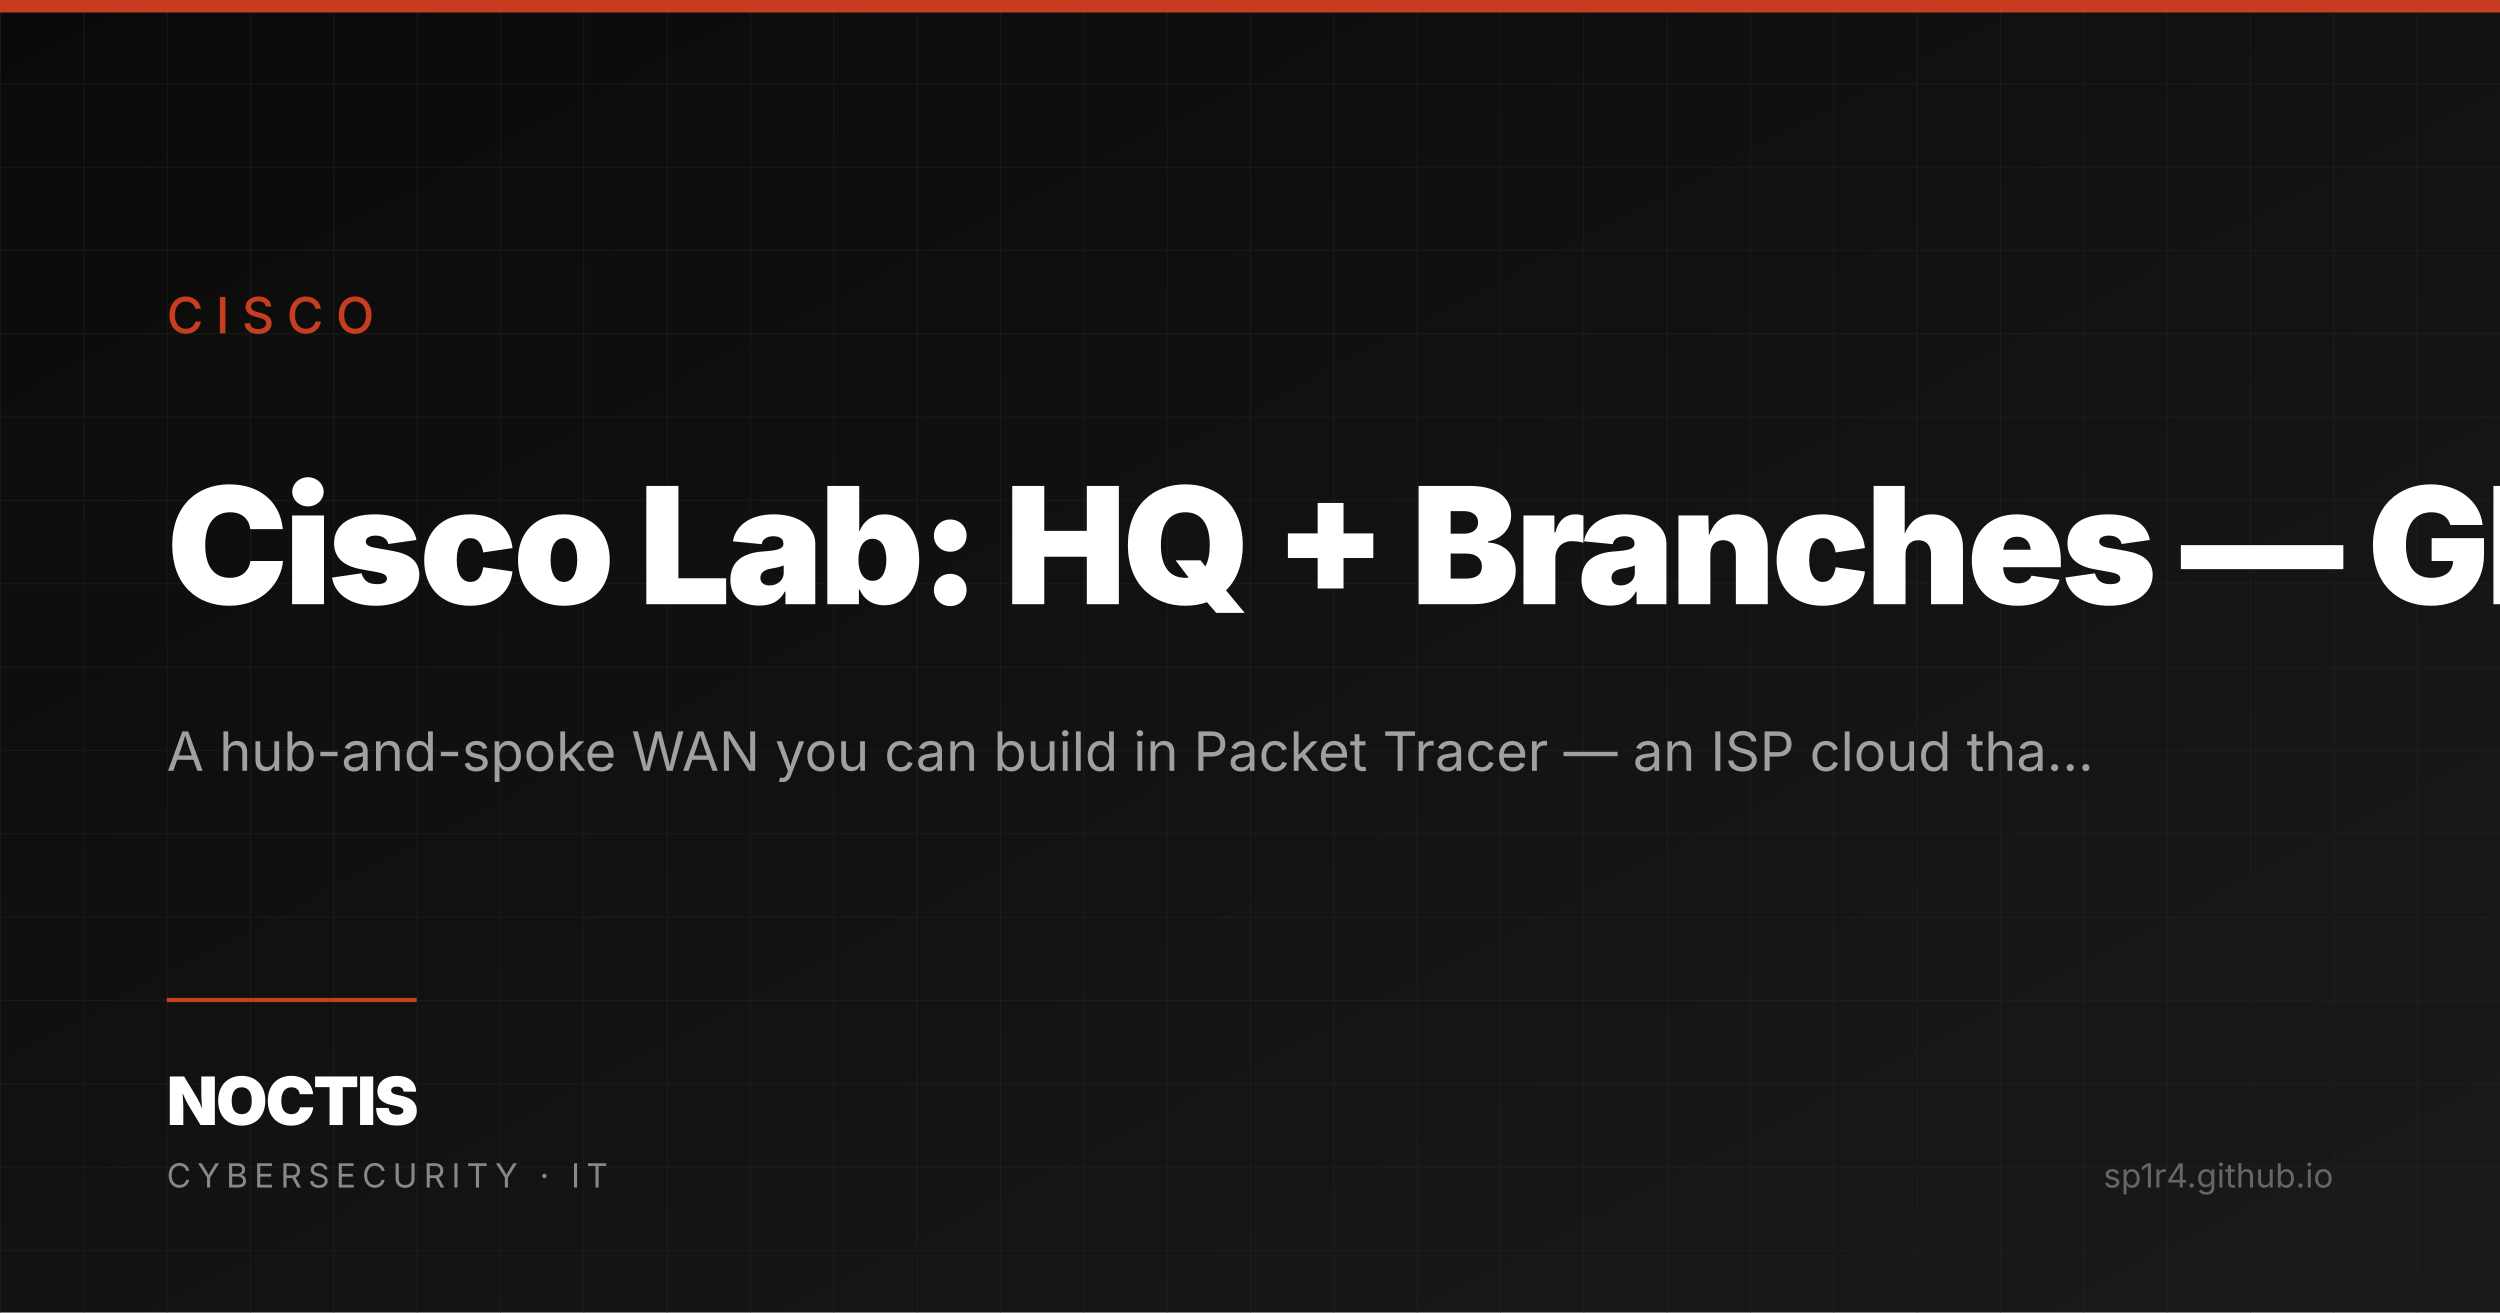
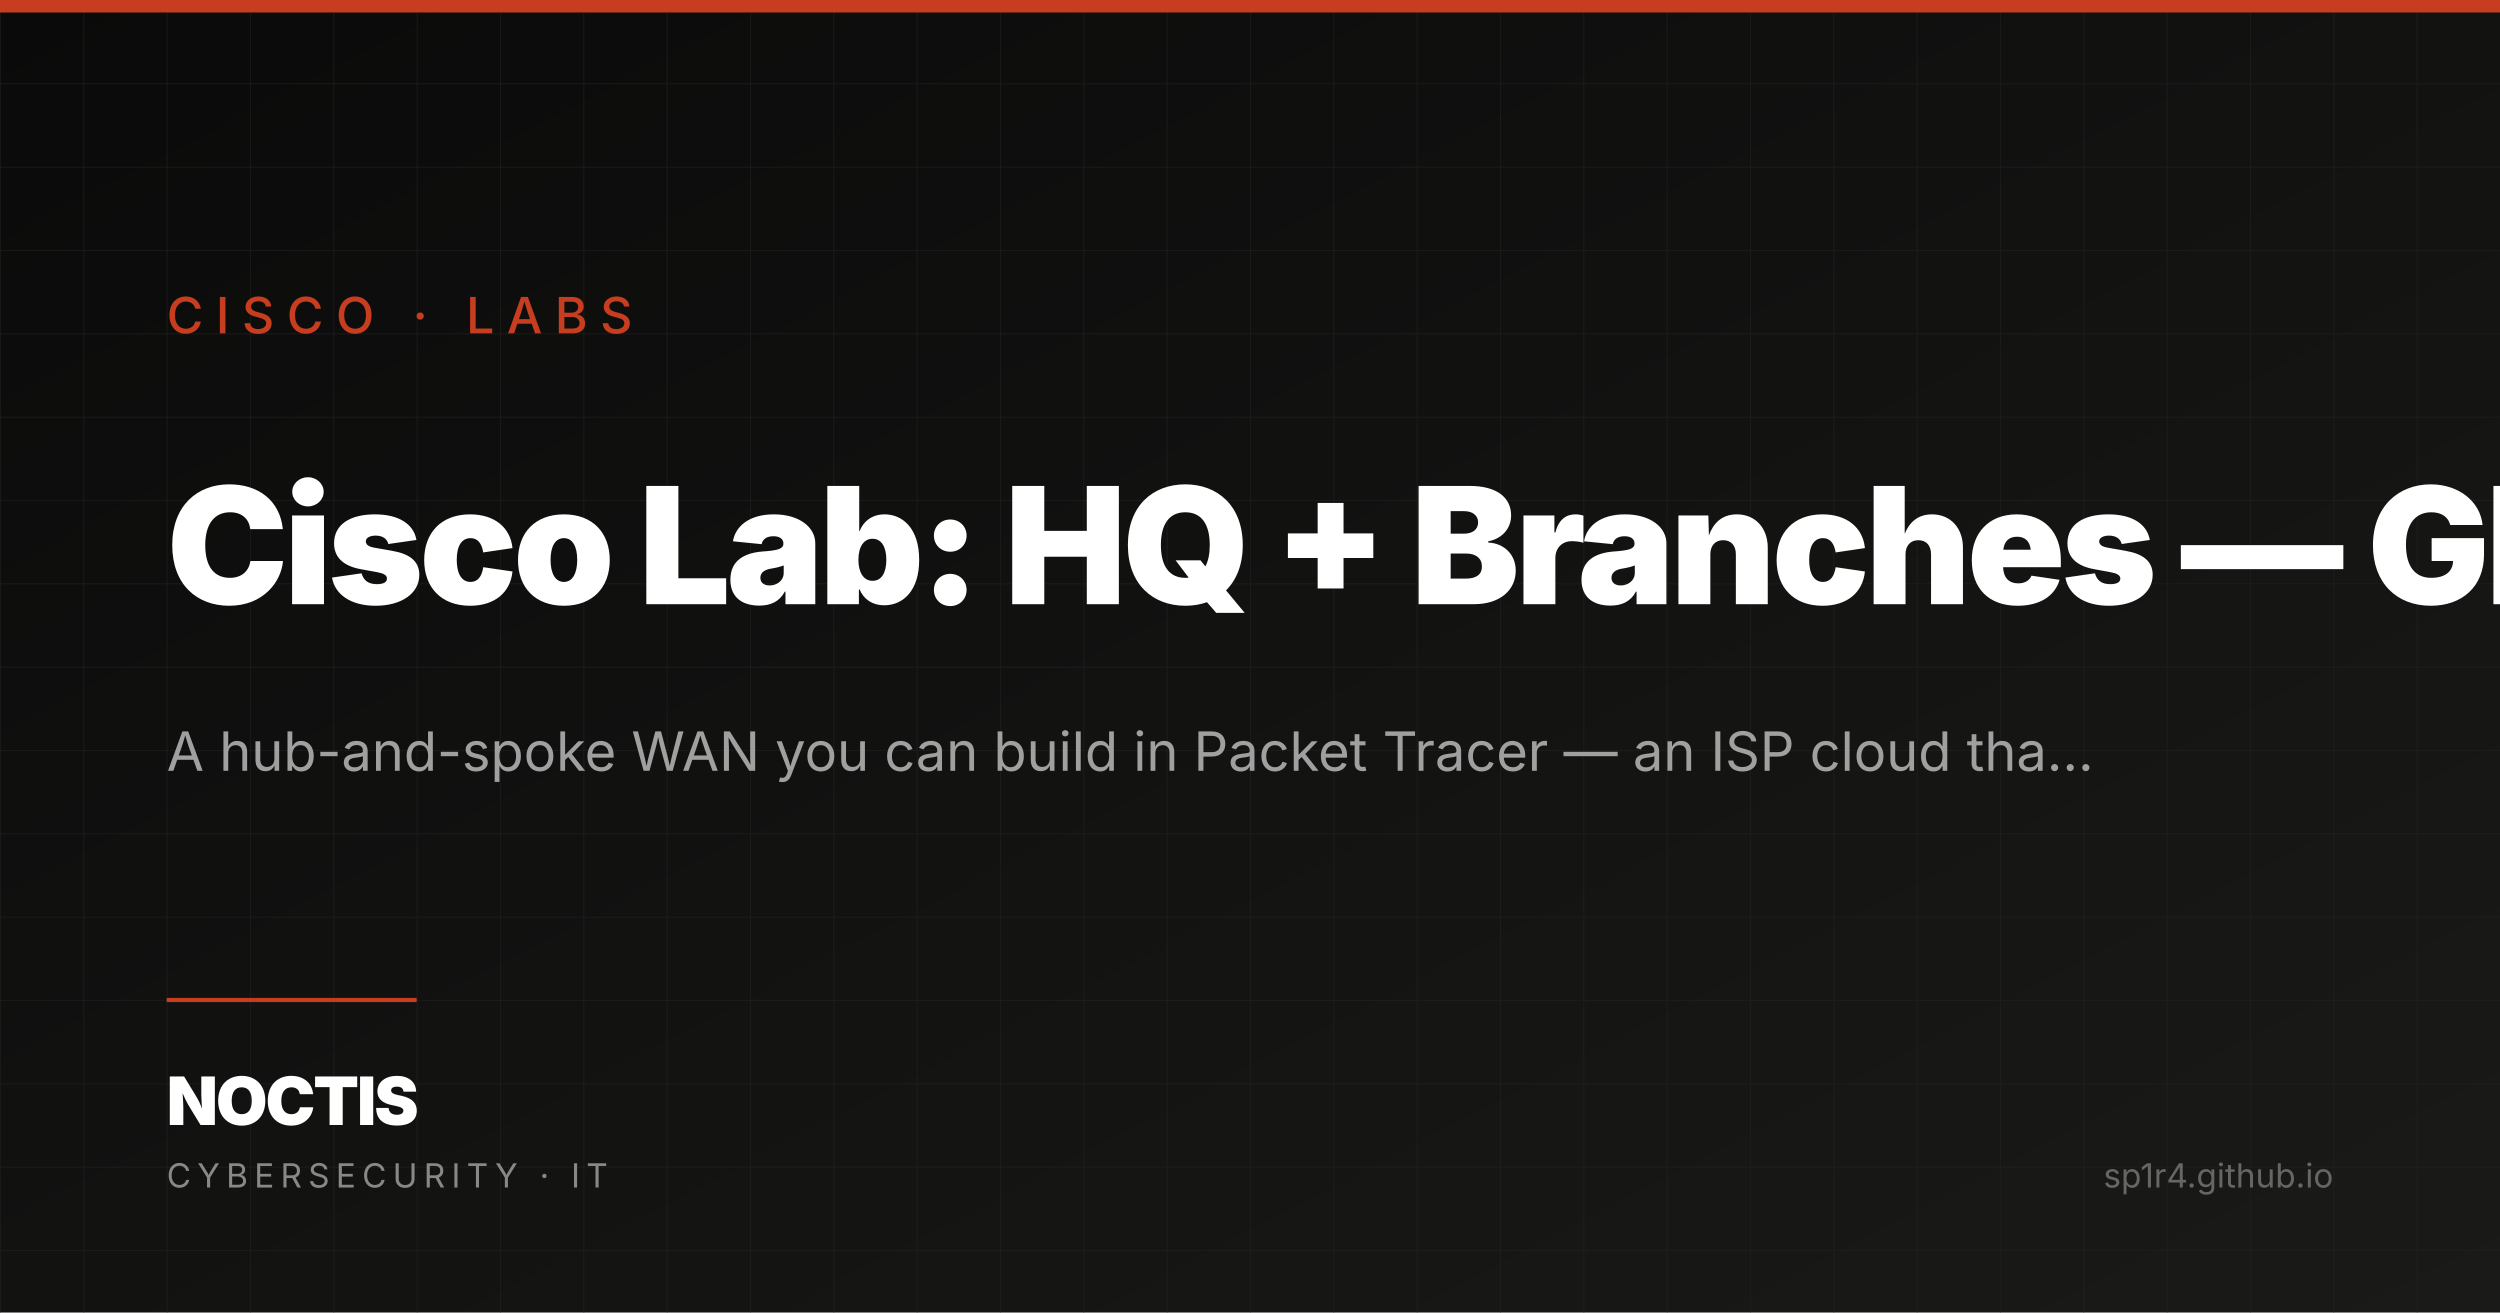
<svg xmlns="http://www.w3.org/2000/svg" viewBox="0 0 1200 630" width="1200" height="630">
  <defs>
    <linearGradient id="bg" x1="0" y1="0" x2="1" y2="1">
      <stop offset="0%" stop-color="#0a0a0a" />
      <stop offset="100%" stop-color="#1a1a18" />
    </linearGradient>
    <pattern id="grid" width="40" height="40" patternUnits="userSpaceOnUse">
      <path d="M 40 0 L 0 0 0 40" fill="none" stroke="#222" stroke-width="0.5" />
    </pattern>
  </defs>
  <rect width="1200" height="630" fill="url(#bg)" />
  <rect width="1200" height="630" fill="url(#grid)" />
  <rect x="0" y="0" width="1200" height="6" fill="#c63d1f" />
-   <text x="80" y="160" font-family="Inter, Helvetica, Arial, sans-serif" font-size="24" font-weight="500" fill="#c63d1f" letter-spacing="6">CISCO</text>
+   <text x="80" y="160" font-family="Inter, Helvetica, Arial, sans-serif" font-size="24" font-weight="500" fill="#c63d1f" letter-spacing="6">CISCO · LABS</text>
  <text x="80" y="290" font-family="Inter, Helvetica, Arial, sans-serif" font-size="78" font-weight="900" fill="#ffffff" letter-spacing="-2">Cisco Lab: HQ + Branches — GRE…</text>
  <text x="80" y="370" font-family="Inter, Helvetica, Arial, sans-serif" font-size="26" font-weight="400" fill="#a0a0a0">A hub-and-spoke WAN you can build in Packet Tracer — an ISP cloud tha…</text>
  <line x1="80" y1="480" x2="200" y2="480" stroke="#c63d1f" stroke-width="2" />
  <text x="80" y="540" font-family="Inter, Helvetica, Arial, sans-serif" font-size="32" font-weight="900" fill="#ffffff" letter-spacing="-1">NOCTIS</text>
  <text x="80" y="570" font-family="Inter, Helvetica, Arial, sans-serif" font-size="16" font-weight="400" fill="#888" letter-spacing="3">CYBERSECURITY · IT</text>
  <text x="1120" y="570" font-family="Inter, Helvetica, Arial, sans-serif" font-size="16" font-weight="400" fill="#666" text-anchor="end">sp1r4.github.io</text>
</svg>
